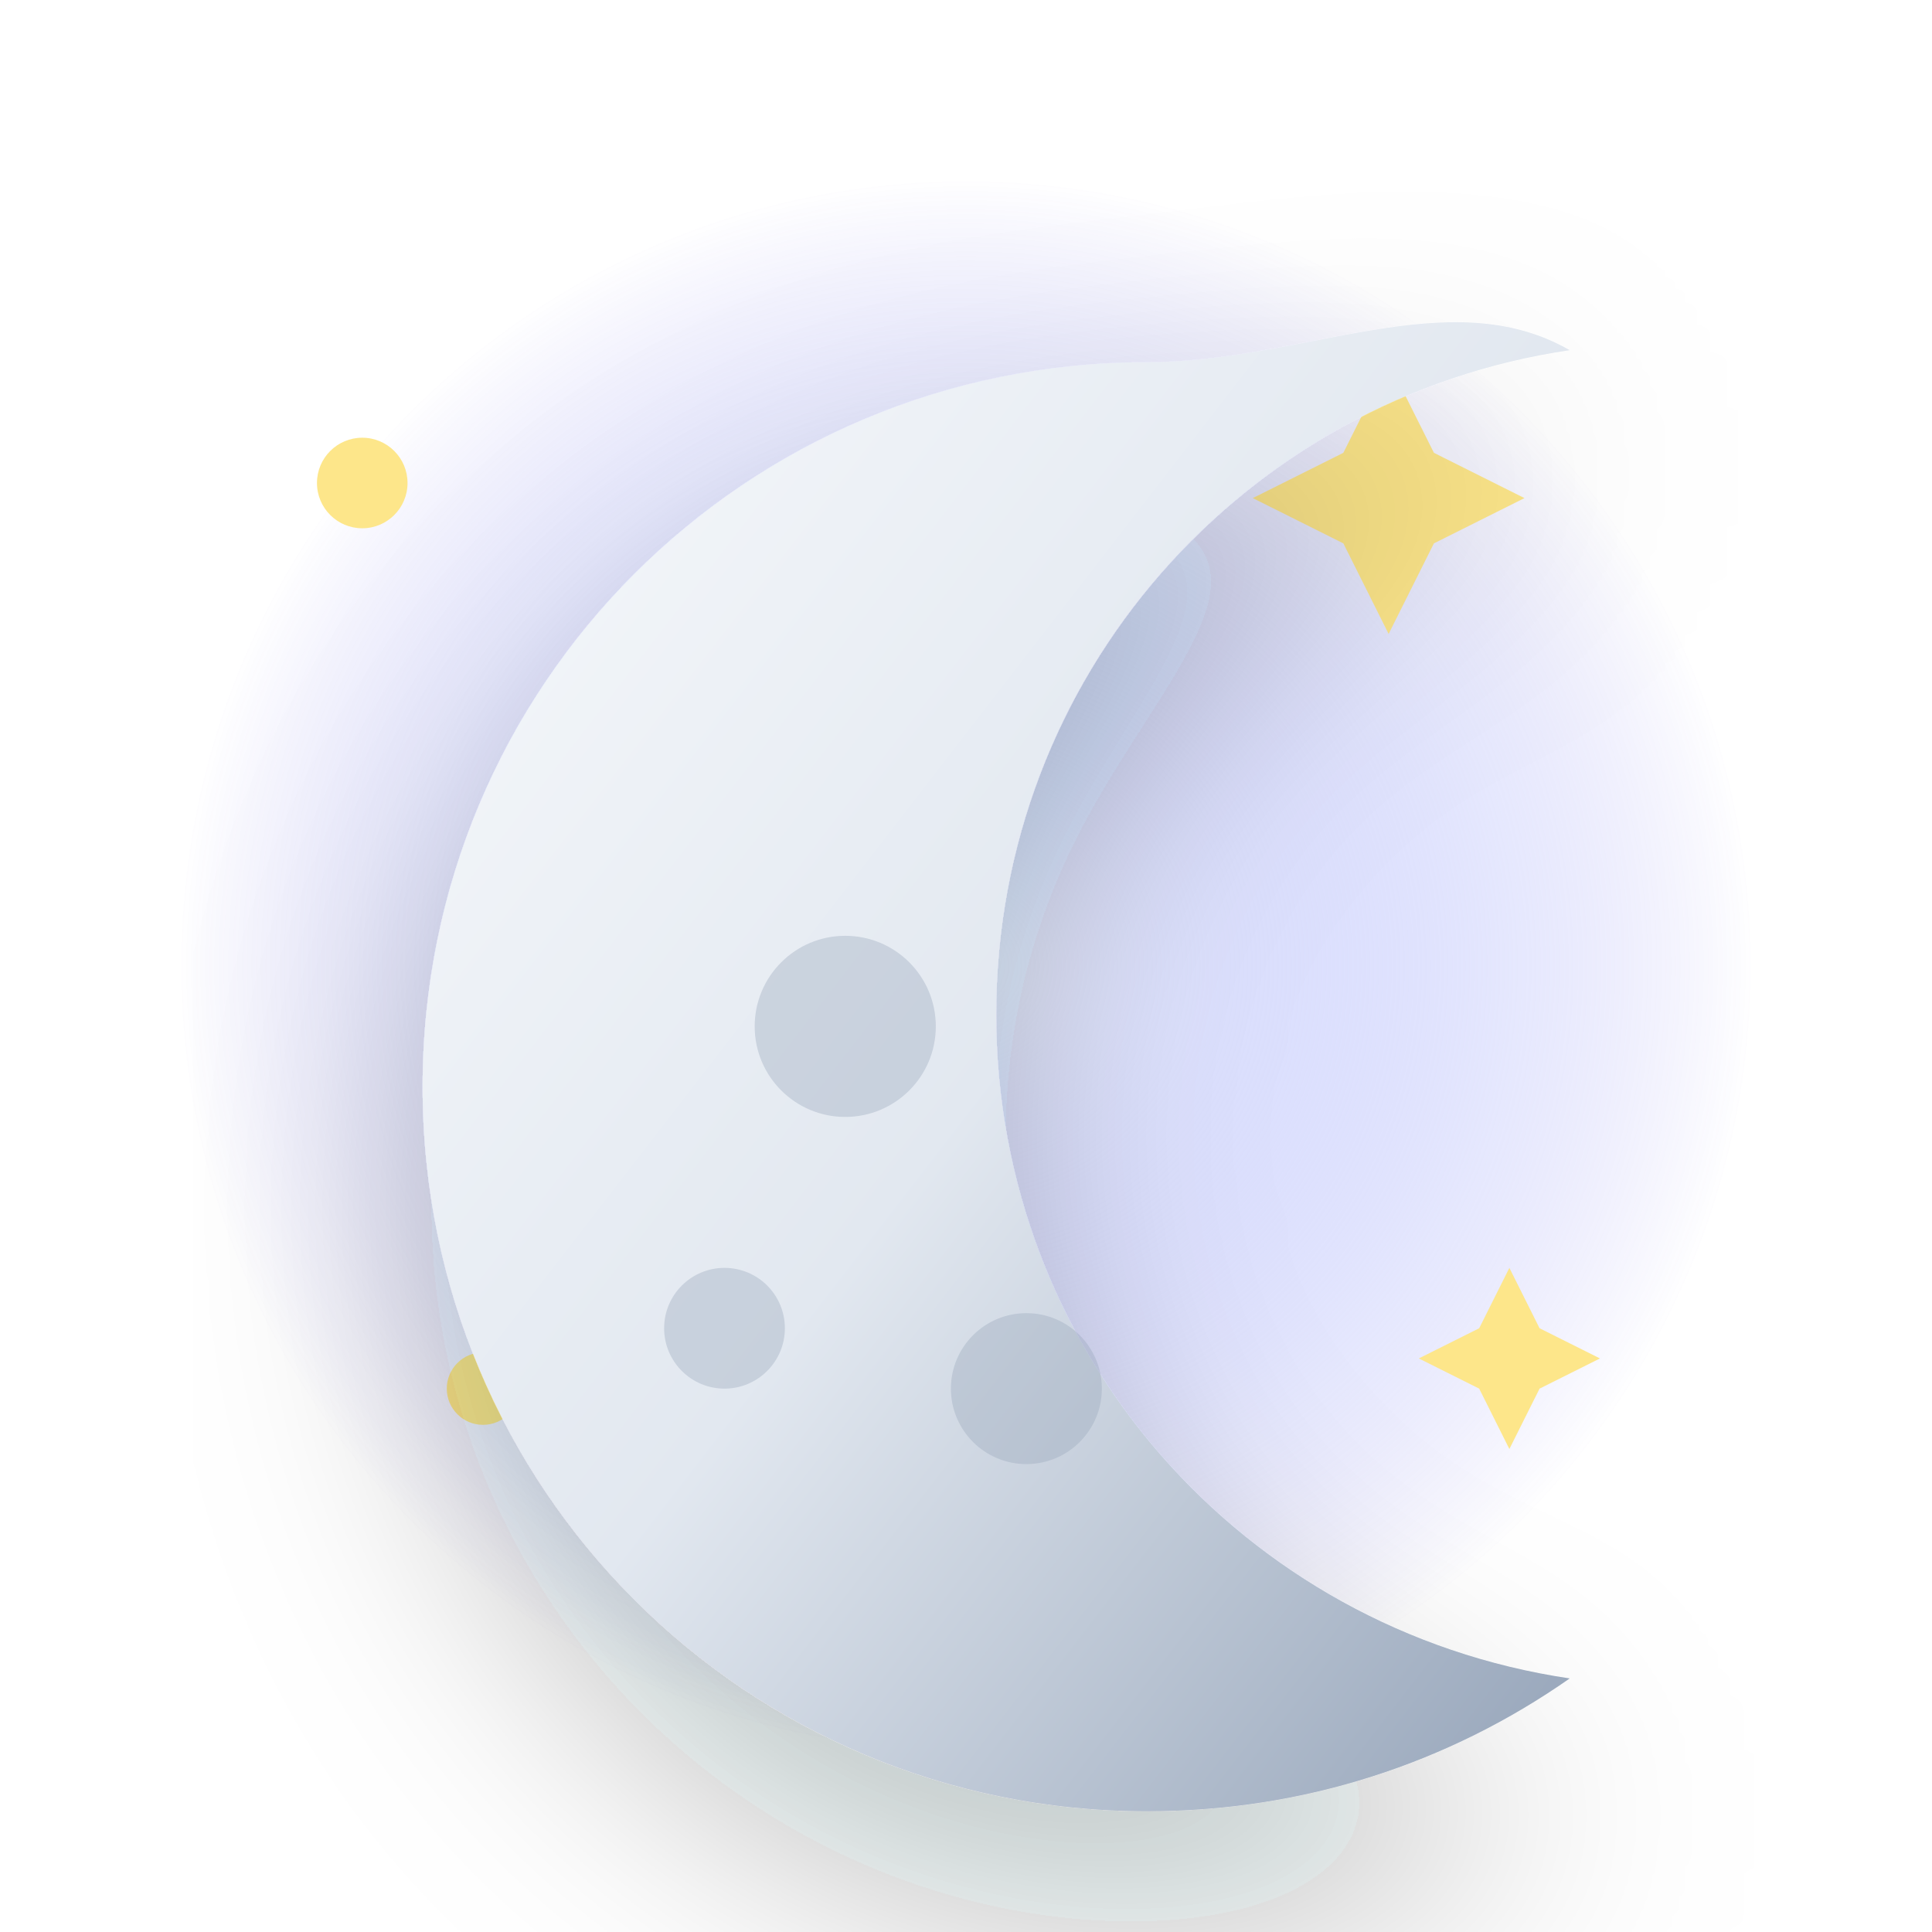
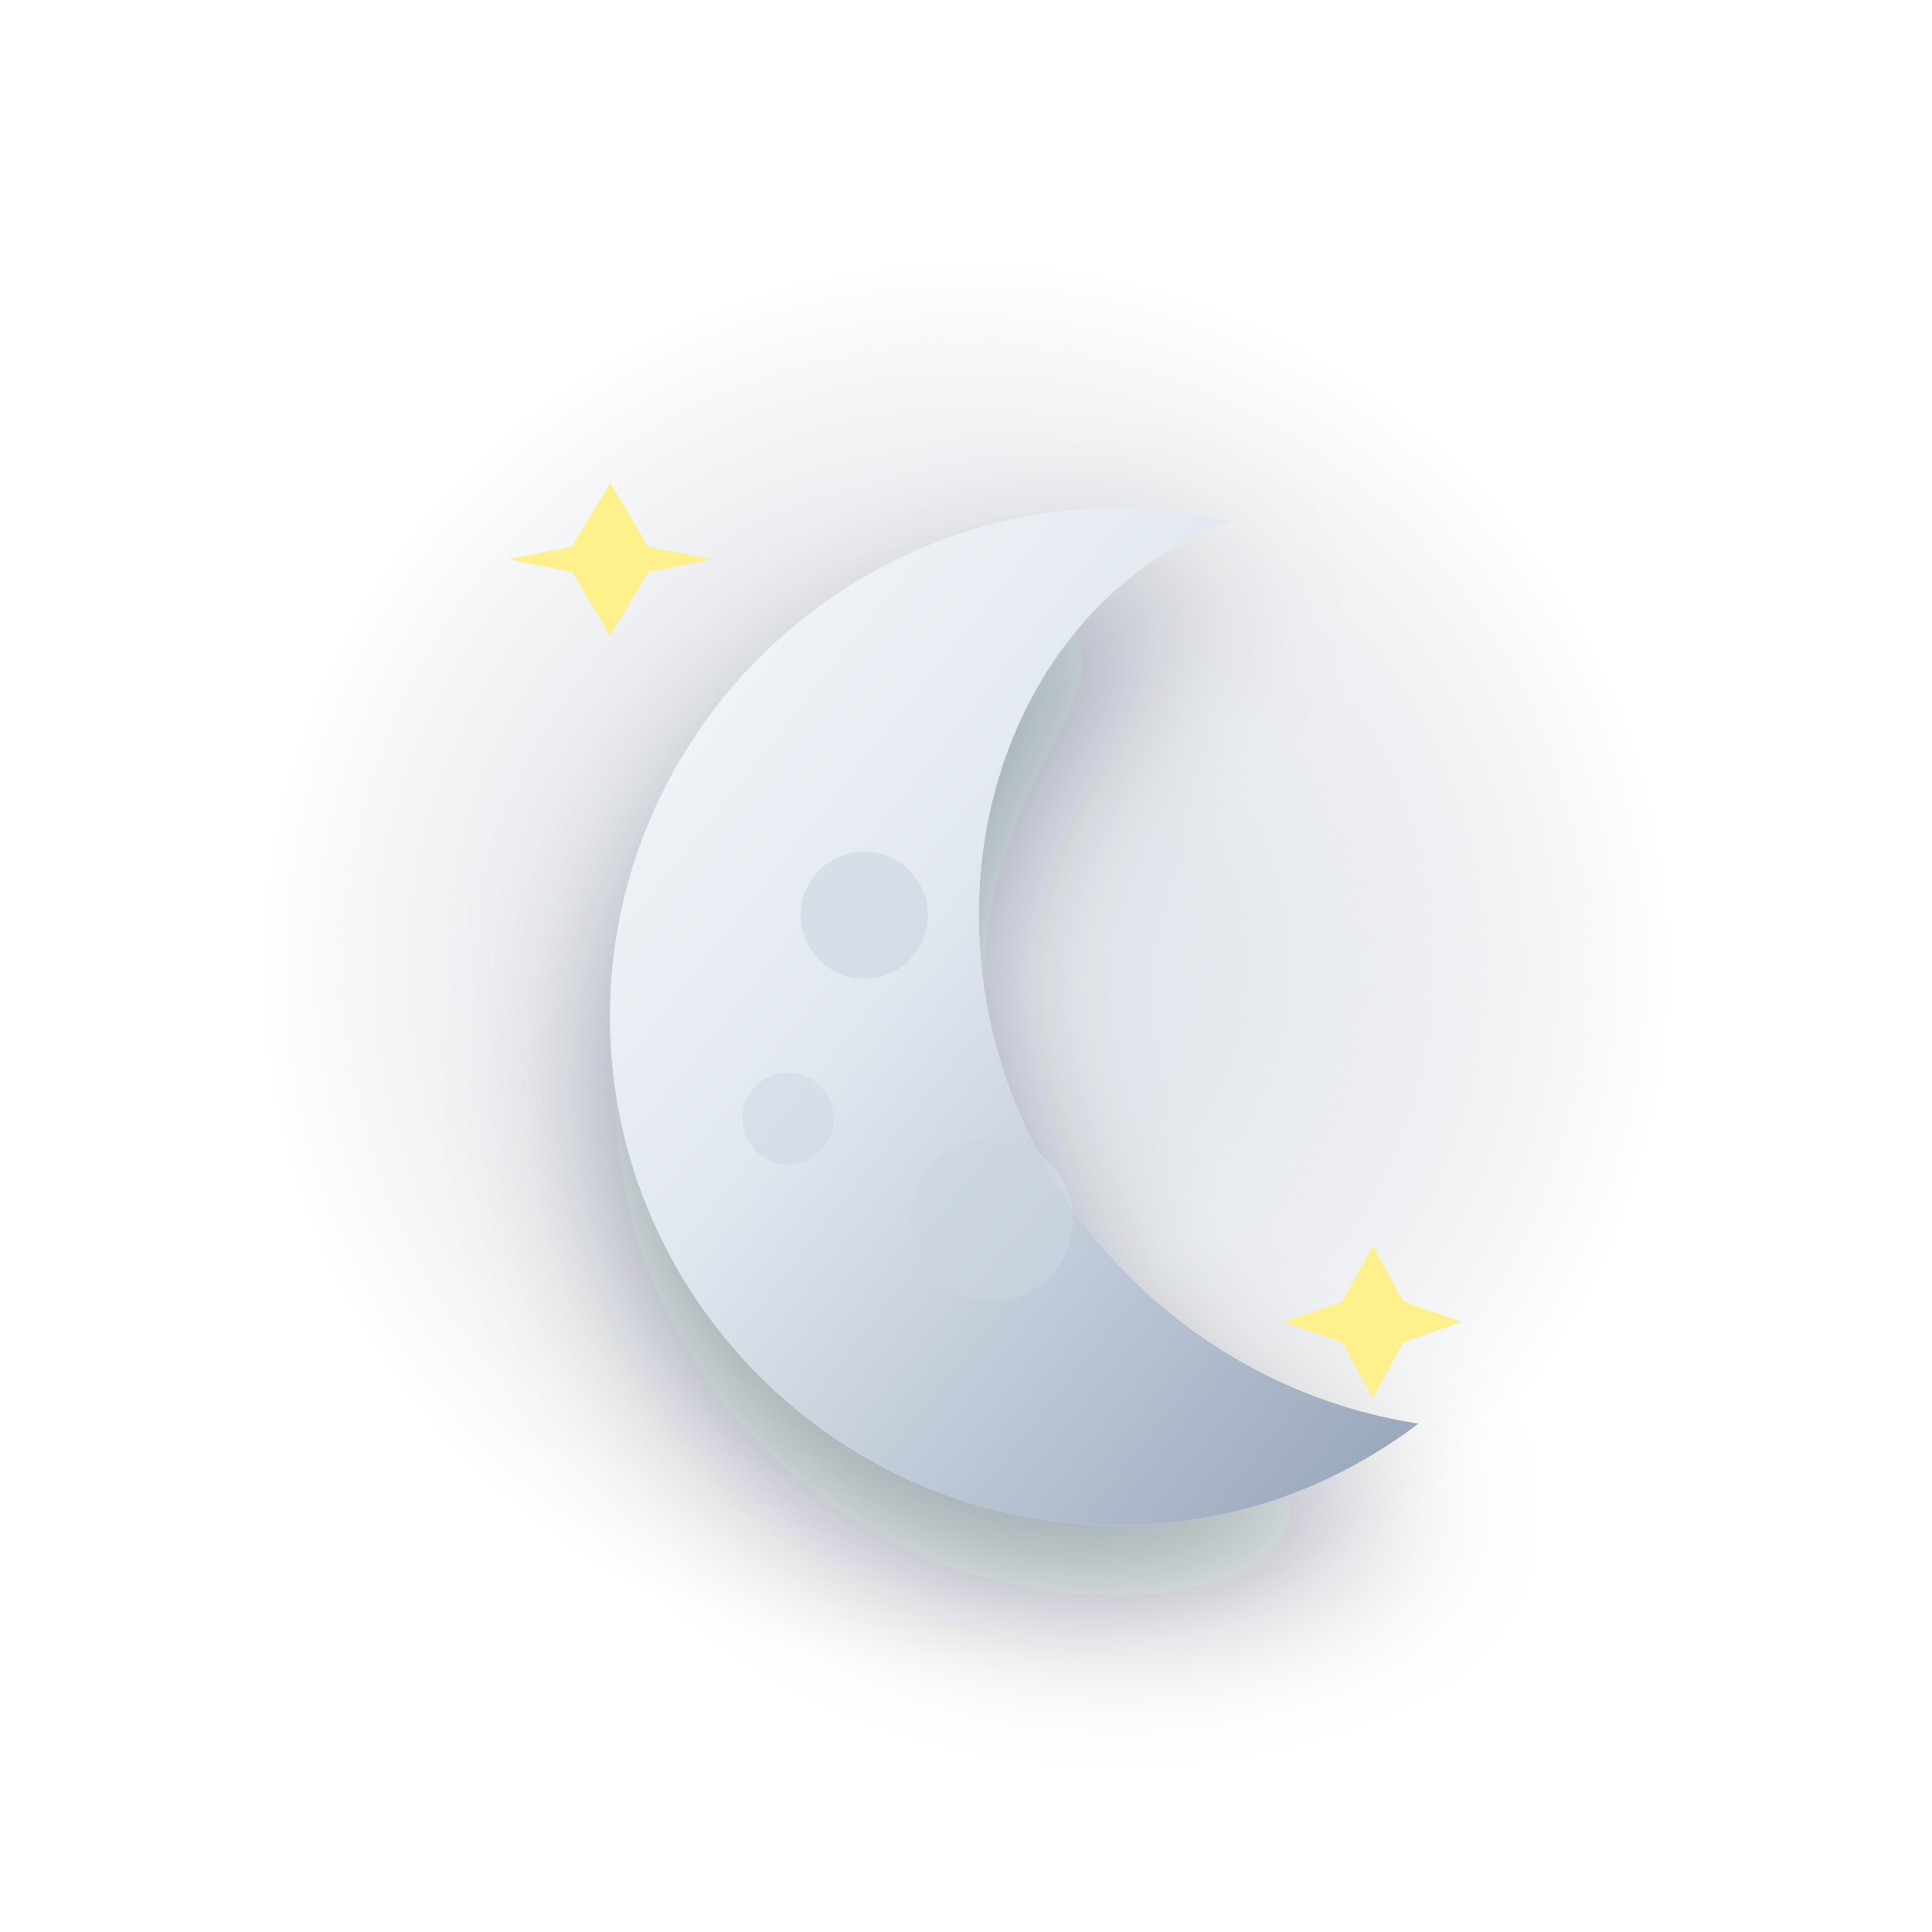
- <svg xmlns="http://www.w3.org/2000/svg" width="64" height="64" viewBox="0 0 64 64" fill="none">
+ <svg xmlns="http://www.w3.org/2000/svg" width="64" height="64" viewBox="-6 -6 76 76" fill="none">
  <defs>
-     <linearGradient id="moonGrad" x1="0%" y1="0%" x2="100%" y2="100%">
+     <radialGradient id="moonGlow" cx="50%" cy="50%" r="50%">
+       <stop offset="0%" stop-color="#E2E8F0" stop-opacity="0.6" />
+       <stop offset="50%" stop-color="#94A3B8" stop-opacity="0.2" />
+       <stop offset="100%" stop-color="#475569" stop-opacity="0" />
+     </radialGradient>
+     <linearGradient id="moonBody" x1="0%" y1="0%" x2="100%" y2="100%">
      <stop offset="0%" stop-color="#F8FAFC" />
-       <stop offset="50%" stop-color="#E2E8F0" />
+       <stop offset="40%" stop-color="#E2E8F0" />
      <stop offset="100%" stop-color="#94A3B8" />
    </linearGradient>
-     <radialGradient id="moonGlow" cx="50%" cy="50%" r="50%">
-       <stop offset="0%" stop-color="#E0E7FF" stop-opacity="0.7" />
-       <stop offset="70%" stop-color="#818CF8" stop-opacity="0.2" />
-       <stop offset="100%" stop-color="#4F46E5" stop-opacity="0" />
-     </radialGradient>
-     <filter id="cloudShadow" x="-20%" y="-20%" width="140%" height="140%">
-       <feDropShadow dx="0" dy="4" stdDeviation="4" flood-color="#0F172A" flood-opacity="0.25" />
+     <filter id="moonDropShadow" x="-30%" y="-30%" width="160%" height="160%">
+       <feDropShadow dx="0" dy="3" stdDeviation="3" flood-color="#0F172A" flood-opacity="0.35" />
    </filter>
    <style>
      @keyframes am-float-moon {
        0%, 100% { transform: translateY(0px) rotate(0deg); }
        50% { transform: translateY(-2px) rotate(2deg); }
      }
      @keyframes am-twinkle {
-         0%, 100% { opacity: 0.3; transform: scale(0.8); }
-         50% { opacity: 1; transform: scale(1.25); }
+         0%, 100% { transform: scale(1); opacity: 0.85; }
+         50% { transform: scale(1.2); opacity: 1; }
      }
-       .am-moon-body {
-         transform-origin: 34px 36px;
-         animation: am-float-moon 5s ease-in-out infinite;
+       .am-moon-container {
+         transform-origin: 32px 32px;
+         animation: am-float-moon 6s ease-in-out infinite;
      }
-       .am-star-1 { transform-origin: 12px 16px; animation: am-twinkle 2.5s ease-in-out infinite; }
-       .am-star-2 { transform-origin: 46px 16px; animation: am-twinkle 3.2s ease-in-out infinite 0.8s; }
-       .am-star-3 { transform-origin: 50px 45px; animation: am-twinkle 2.8s ease-in-out infinite 1.5s; }
-       .am-star-4 { transform-origin: 16px 46px; animation: am-twinkle 3.5s ease-in-out infinite 0.4s; }
+       .am-star-1 { transform-origin: 18px 16px; animation: am-twinkle 3s ease-in-out infinite; }
+       .am-star-2 { transform-origin: 48px 46px; animation: am-twinkle 3s ease-in-out infinite 1.5s; }
    </style>
  </defs>
-   <circle cx="32" cy="32" r="26" fill="url(#moonGlow)" />
-   <g fill="#FDE68A">
-     <circle cx="12" cy="16" r="1.5" class="am-star-1" />
-     <path d="M46 12 L47.5 15 L50.5 16.5 L47.5 18 L46 21 L44.5 18 L41.5 16.5 L44.5 15 Z" class="am-star-2" />
-     <path d="M50 42 L51 44 L53 45 L51 46 L50 48 L49 46 L47 45 L49 44 Z" class="am-star-3" />
-     <circle cx="16" cy="46" r="1.2" class="am-star-4" />
+   <circle cx="32" cy="32" r="28" fill="url(#moonGlow)" />
+   <g class="am-moon-container" filter="url(#moonDropShadow)">
+     <path d="M38 14 C27 14 18 23 18 34 C18 45 27 54 38 54 C42.5 54 46.5 52.5 49.8 50 C40 48.5 32.5 40 32.5 30 C32.5 22.8 36.5 16.5 42.5 14.5 C41 14.2 39.5 14 38 14 Z" fill="url(#moonBody)" />
+     <circle cx="28" cy="30" r="2.5" fill="#CBD5E1" opacity="0.6" />
+     <circle cx="33" cy="42" r="3.2" fill="#CBD5E1" opacity="0.6" />
+     <circle cx="25" cy="38" r="1.8" fill="#CBD5E1" opacity="0.5" />
  </g>
-   <g class="am-moon-body">
-     <path d="M38 12 C24.7 12 14 22.7 14 36 C14 49.3 24.7 60 38 60 C43.2 60 48 58.4 52 55.6 C41.2 54 33 44.8 33 33.6 C33 22.4 41.2 13.2 52 11.6 C48 9.3 43.2 12 38 12 Z" fill="url(#moonGrad)" filter="url(#cloudShadow)" />
-     <circle cx="28" cy="34" r="3" fill="#94A3B8" opacity="0.35" />
-     <circle cx="24" cy="44" r="2" fill="#94A3B8" opacity="0.35" />
-     <circle cx="34" cy="46" r="2.5" fill="#94A3B8" opacity="0.35" />
+   <g class="am-star-1" fill="#FEF08A">
+     <polygon points="18,13 19.5,15.5 22,16 19.5,16.5 18,19 16.5,16.5 14,16 16.5,15.5" />
+   </g>
+   <g class="am-star-2" fill="#FEF08A">
+     <polygon points="48,43 49.2,45.2 51.5,46 49.2,46.8 48,49 46.8,46.8 44.5,46 46.8,45.2" />
  </g>
</svg>
